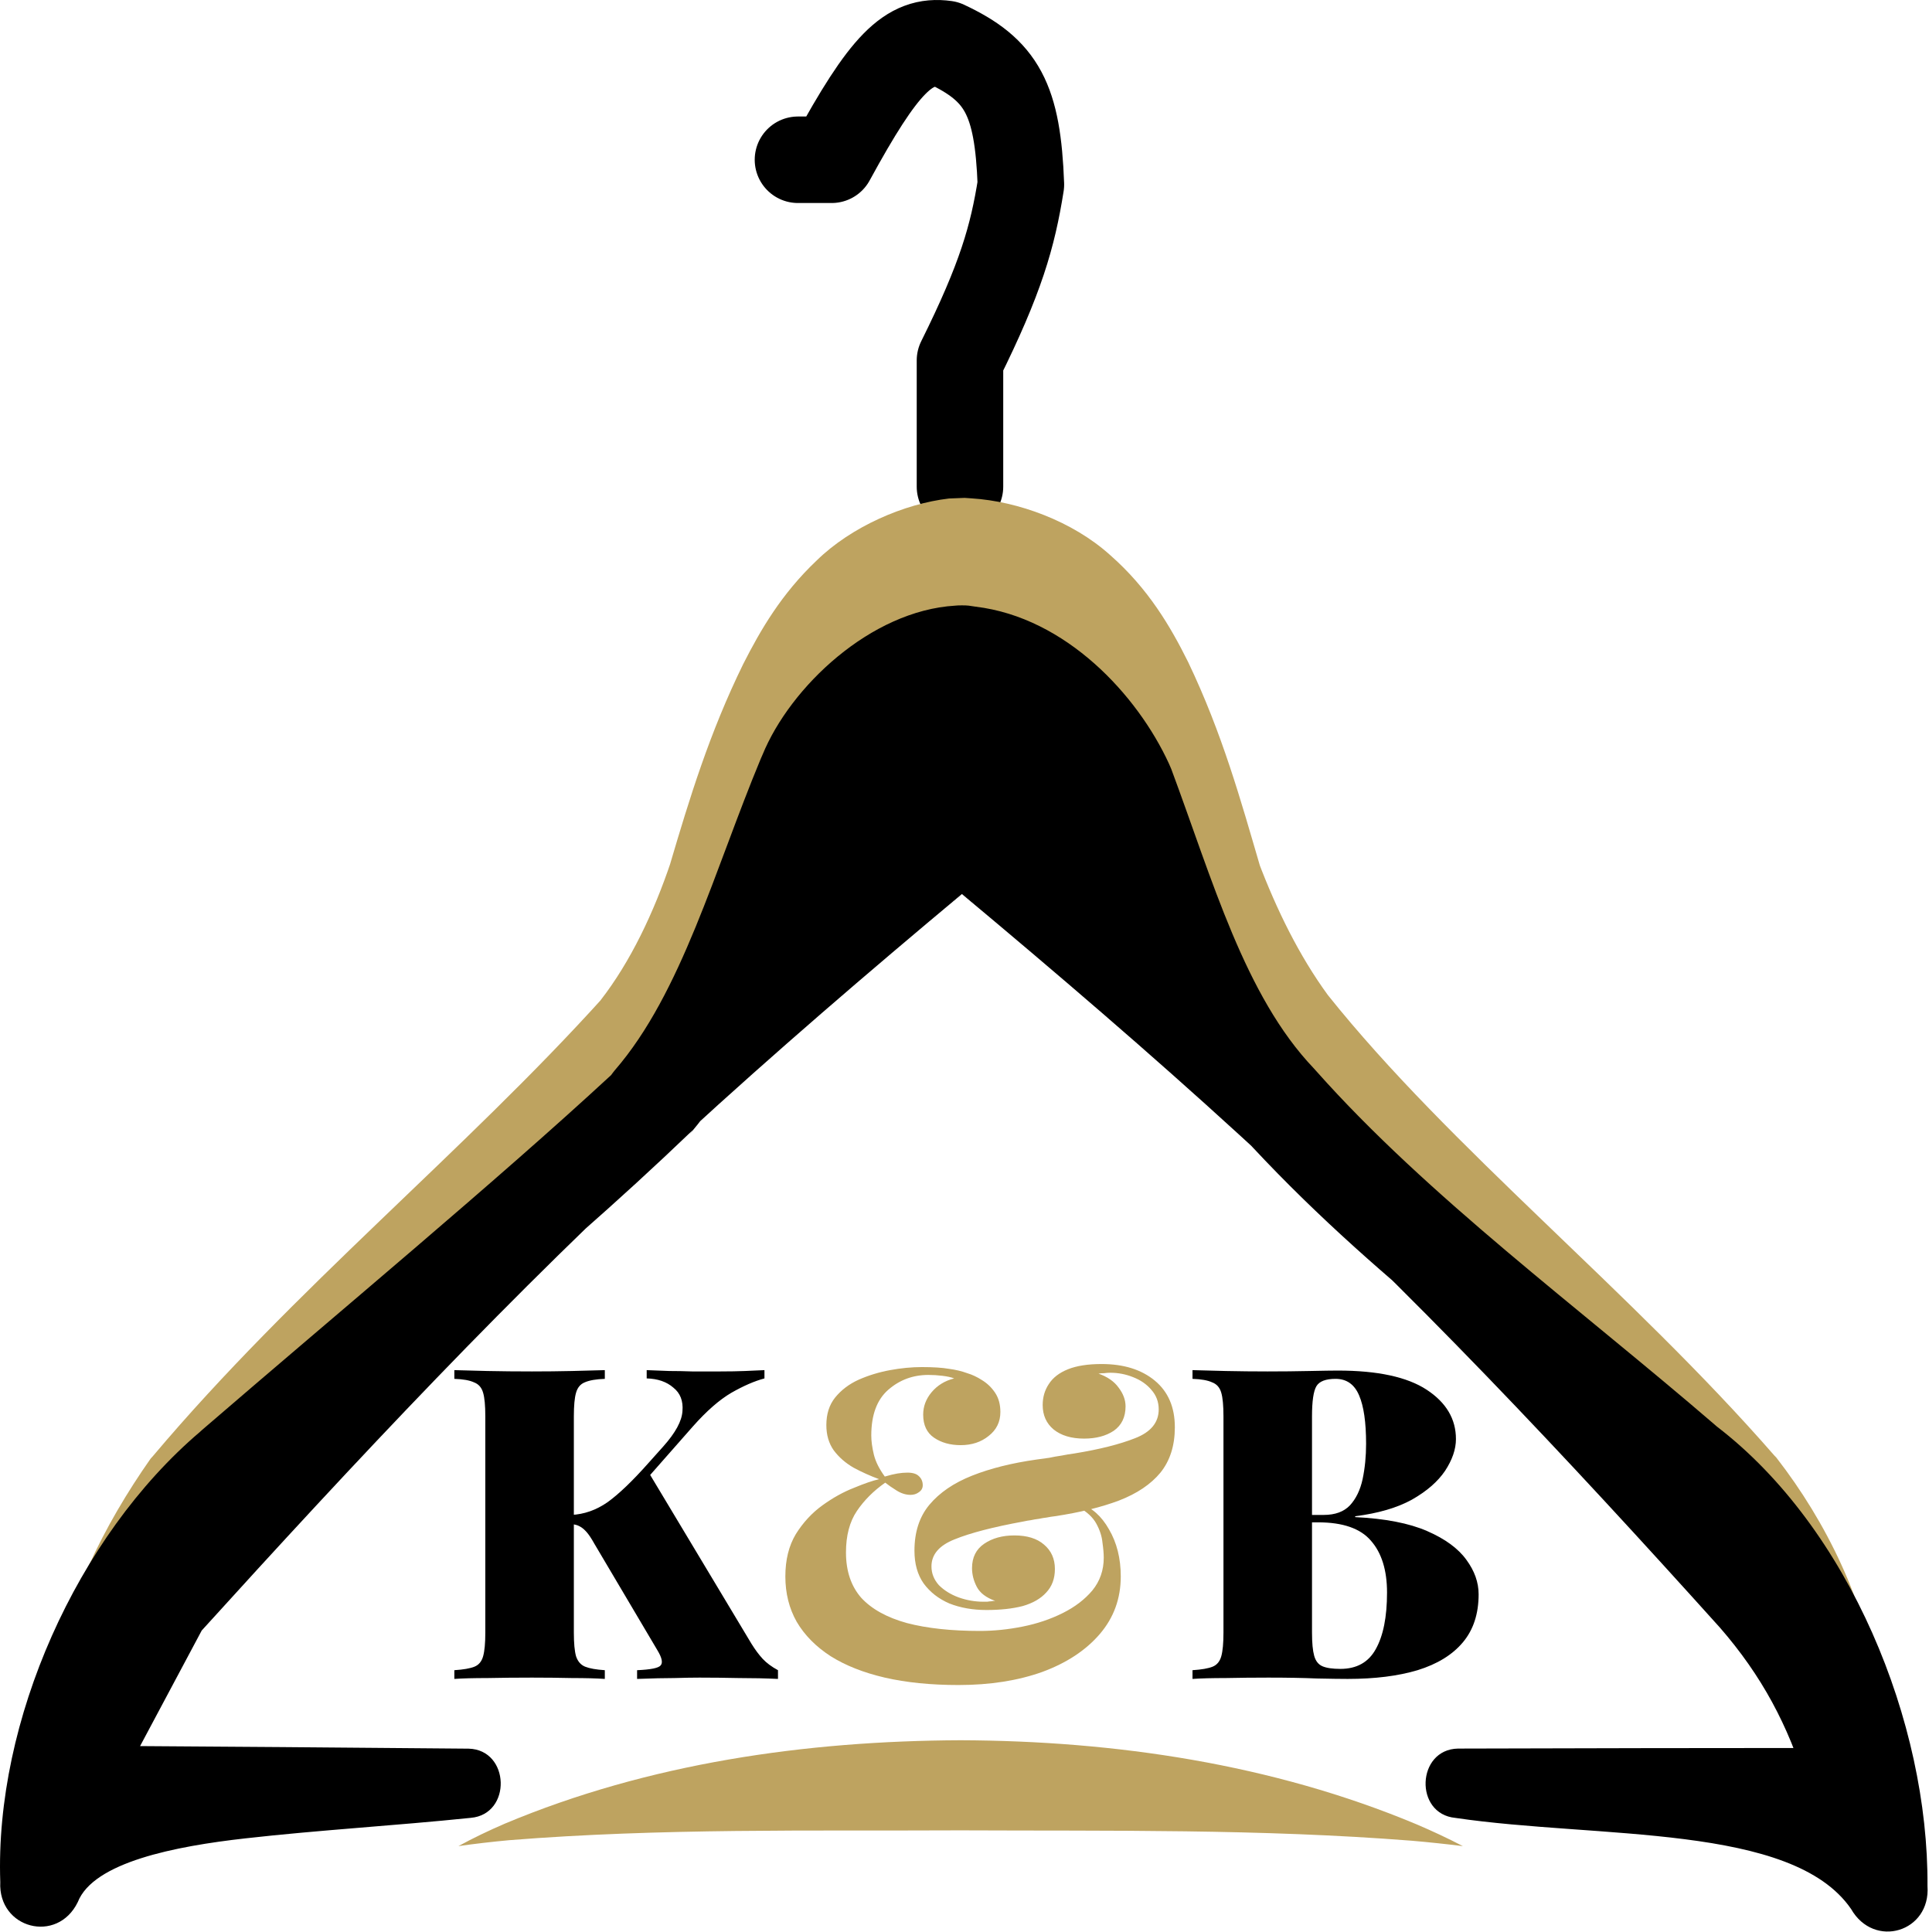
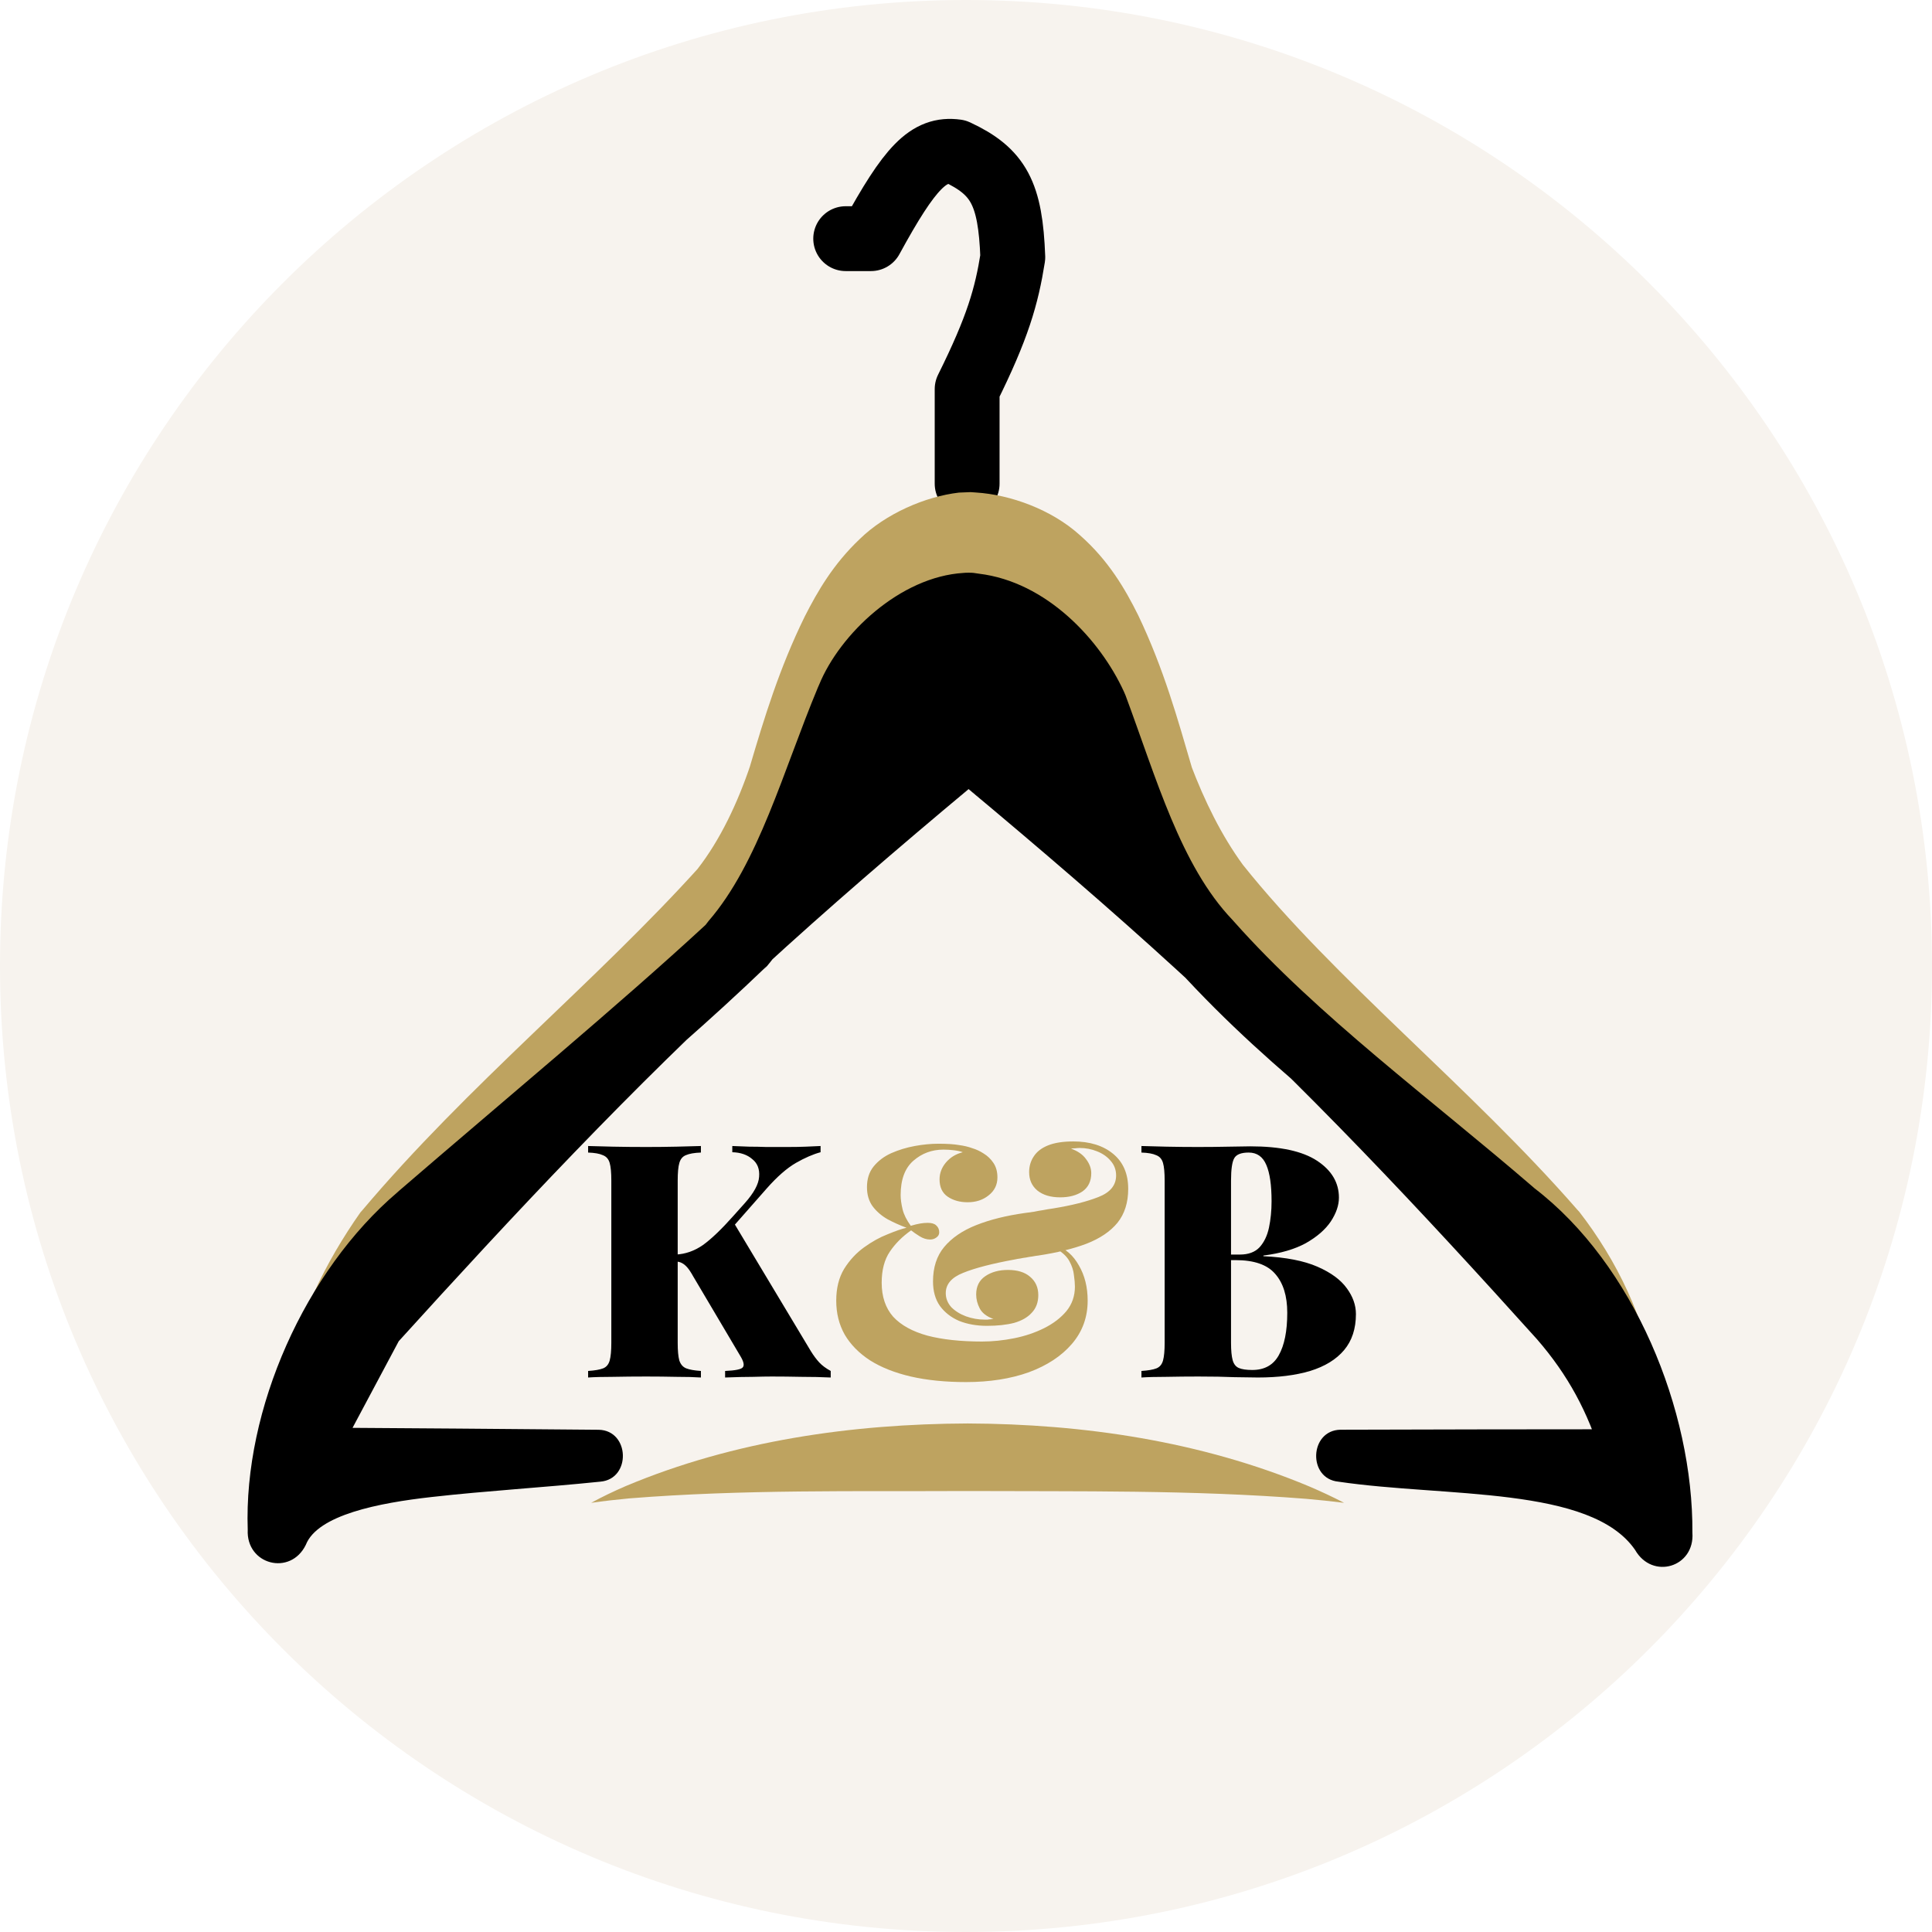
- <svg xmlns="http://www.w3.org/2000/svg" width="535" height="536" viewBox="0 0 535 536" fill="none">
-   <path d="M221.372 44.322H230.72C245.201 17.778 252.036 10.731 262.361 12.178C277.984 19.48 282.332 27.526 283.215 51.21C280.924 65.629 277.659 77.178 266.316 99.999V135.012" stroke="black" stroke-width="24" stroke-linecap="round" stroke-linejoin="round" />
-   <path d="M11.395 512.52C11.395 512.52 11.395 512.52 11.395 512.52C14.284 497.614 17.57 482.81 22.629 468.939C29.752 448.723 41.959 431.967 56.527 416.479L55.819 417.271C100.012 378.127 150.211 346.166 194.686 303.484L195.631 302.461C209.204 287.329 218.074 270.47 224.935 253.113L225.232 252.242C236.701 219.046 251.076 180.495 269.35 181.879L265.035 182.052C265.355 182.071 265.667 182.093 265.973 182.118C285.302 179.609 298.464 218.03 310.278 252.837L310.88 254.509C317.782 270.303 326.467 285.93 338.283 299.947L338.321 299.995C383.484 348.472 433.266 378.064 479.105 417.435L478.502 416.803C493.69 431.483 505.691 448.395 512.645 468.821C517.568 482.775 520.742 497.558 523.395 512.52C523.395 512.52 523.395 512.52 523.395 512.52C523.656 497.319 523.289 482.107 520.743 466.745C517.422 444.426 506.757 422.356 492.782 404.373L492.178 403.741C452.587 358.326 402.248 318.514 368.334 276.012L368.372 276.06C360.427 265.175 354.172 252.448 349.033 238.887L349.635 240.559C344.223 222.067 339.092 203.507 329.623 183.695C324.749 173.889 318.565 163.283 307.963 153.983C297.502 144.557 282.338 139.076 269.584 138.266C268.923 138.212 268.261 138.166 267.597 138.127L263.282 138.3C250.879 139.743 236.19 146.083 226.586 155.475C216.796 164.744 210.996 174.754 206.188 184.22C196.837 203.291 191.287 221.489 185.872 239.821L186.169 238.95C181.398 253.17 174.861 266.919 166.574 277.544L167.518 276.52C128.762 319.513 81.588 357.519 42.476 403.905L41.767 404.697C28.894 423.038 18.138 444.525 14.552 466.781C11.853 482.1 11.374 497.328 11.395 512.52Z" fill="#BEA360" />
-   <path d="M50.253 448.331C133.235 360.347 180.621 316.145 266.855 248.032C354.425 317.222 401.599 360.842 482.377 447.059C491.821 458.302 500.184 467.634 508.643 492.842L404.659 494.75C464.04 500.418 508.898 498.482 523.395 524C518.773 457.04 501.77 436.733 467.625 405.092C413.349 360.135 374.621 329.848 354.647 305.896C334.848 285.469 325.532 255.789 311.83 218.146C302.046 198.789 288.904 184.859 266.855 181.901C245.467 184.775 233.589 196.193 224.038 215.602C203.664 267.399 197.194 287.2 180.862 305.896C177.698 310.598 144.089 339.185 64.286 406.364C25.001 444.527 14.229 468.628 11.395 522.728C23.531 497.954 69.094 499.969 129.77 494.75L25.787 492.206L50.253 448.331Z" fill="black" />
-   <path d="M266.855 248.032C239.528 268.429 212.623 289.187 186.401 311C136.634 352.201 90.416 397.463 45.212 443.576C44.965 443.828 44.378 444.651 44.2 444.956C35.76 459.422 27.329 473.893 18.908 488.37C15.576 494.124 18.951 499.809 25.594 500.079C60.24 501.556 94.887 502.985 129.535 504.364L128.946 485.167C108.218 486.672 87.448 487.239 66.012 489.066C45.784 492.214 18.417 489.809 1.216 517.741L22.714 523.321C23.651 479.227 40.148 444.391 73.122 415.459L72.452 416.065C112.566 382.18 149.741 354.24 192.193 313.522L191.149 314.882C216.551 284.637 223.751 251.35 237.023 220.71L236.558 221.763C244.241 206.033 253.268 197.641 268.719 195.776L264.993 195.777C265.401 195.831 265.803 195.891 266.198 195.954C280.995 198.065 291.424 208.526 299.377 224.44L298.718 222.918C310.432 252.956 318.315 287.061 344.832 315.409L344.15 314.65C380.434 354.526 420.952 382.601 459.506 414.894L458.974 414.427C494.767 442.86 509.687 479.472 512.066 524.782L533.268 518.391C516.273 492.475 489.129 492.61 468.693 489.613C447.183 487.541 426.322 486.861 405.575 485.155L404.836 504.386C439.488 503.219 474.138 502.004 508.788 500.741C514.65 500.736 517.899 495.919 516.132 490.329C510.439 473.097 499.942 455.399 487.659 442.622C487.612 442.564 487.461 442.398 487.411 442.343C442.754 396.453 396.838 351.611 347.384 310.899C321.102 289.141 294.185 268.44 266.855 248.032C293.028 269.905 318.805 291.967 343.891 314.913C391.101 357.859 434.618 404.301 477.343 451.776L477.095 451.496C488.794 464.941 496.11 478.736 501.153 495.355L508.498 484.943C473.825 484.952 439.153 485.008 404.483 485.113C392.963 485.328 392.273 503.252 403.744 504.344C443.393 510.203 497.148 505.832 513.521 529.609C519.904 540.761 535.649 536.034 534.723 523.218C535.026 477.84 513.074 423.955 476.276 395.756C476.171 395.661 475.854 395.379 475.744 395.29C437.928 362.702 396.078 331.962 365.144 297.142C365.012 296.986 364.604 296.53 364.461 296.383C345.316 276.32 336.392 244.128 324.942 213.373C324.827 213.059 324.434 212.149 324.283 211.851C315.548 192.836 295.742 171.321 270.647 168.31C270.007 168.207 269.364 168.112 268.716 168.025C267.952 167.923 265.755 167.923 264.99 168.026C241.521 169.434 219.225 190.569 211.518 209.441C211.417 209.649 211.137 210.279 211.053 210.495C198.215 241.305 189.143 275.465 170.575 296.91C170.349 297.171 169.722 297.982 169.53 298.27C137.496 327.888 94.133 363.873 56.119 396.662C55.982 396.78 55.578 397.141 55.45 397.268C21.321 426.34 -1.478 477.477 0.075 522.135C-0.569 535.089 15.899 539.377 21.573 527.714C25.921 516.632 48.589 512.207 68.153 510.015C88.49 507.713 109.531 506.506 130.594 504.332C142.052 503.343 141.502 485.413 130.005 485.135C95.331 484.819 60.656 484.552 25.979 484.333L32.665 496.042C40.555 481.269 48.436 466.49 56.306 451.706L55.295 453.086C98.579 405.353 142.412 358.448 189.903 315.005C214.925 292.009 240.684 269.894 266.855 248.032ZM266.855 248.032" fill="black" />
-   <path d="M127.17 512.173C127.17 512.173 127.17 512.173 127.17 512.173C131.8 511.507 136.534 510.967 141.261 510.528C183.417 507.153 224.936 508.008 266.472 507.8C308.018 507.996 349.478 507.363 391.703 510.682C396.412 511.092 401.165 511.591 405.822 512.173C405.822 512.173 405.822 512.173 405.822 512.173C401.662 510 397.28 507.959 392.86 506.076C352.923 489.379 309.346 482.959 266.481 482.8C223.624 482.974 180.063 489.151 140.079 505.927C135.636 507.842 131.273 509.925 127.17 512.173Z" fill="#BEA360" />
-   <path d="M212.075 380.119V382.418C209.333 383.144 206.267 384.475 202.879 386.411C199.572 388.347 196.023 391.453 192.231 395.728L169.967 421.017L179.768 408.191L208.445 455.986C209.494 457.68 210.543 459.092 211.591 460.221C212.64 461.351 214.052 462.399 215.826 463.367V465.787C212.438 465.626 208.808 465.545 204.936 465.545C201.145 465.465 197.515 465.424 194.046 465.424C192.191 465.424 189.892 465.465 187.149 465.545C184.407 465.545 180.938 465.626 176.743 465.787V463.367C180.535 463.206 182.713 462.762 183.277 462.036C183.923 461.31 183.64 459.939 182.43 457.922L164.885 428.277C164.079 426.825 163.353 425.736 162.707 425.01C162.062 424.284 161.417 423.76 160.771 423.437C160.207 423.115 159.44 422.913 158.472 422.832V420.291C162.022 420.13 165.369 418.96 168.515 416.782C171.661 414.524 175.453 410.894 179.889 405.892L184.003 401.294C187.391 397.503 189.166 394.236 189.327 391.493C189.569 388.67 188.722 386.492 186.786 384.959C184.931 383.346 182.471 382.499 179.405 382.418V380.119C181.664 380.2 183.761 380.281 185.697 380.361C187.714 380.361 189.811 380.402 191.989 380.482C194.248 380.482 196.87 380.482 199.854 380.482C202.436 380.482 204.694 380.442 206.63 380.361C208.647 380.281 210.462 380.2 212.075 380.119ZM167.789 380.119V382.539C165.369 382.62 163.514 382.943 162.223 383.507C161.013 383.991 160.207 384.959 159.803 386.411C159.4 387.783 159.198 389.961 159.198 392.945V452.961C159.198 455.865 159.4 458.043 159.803 459.495C160.287 460.947 161.134 461.915 162.344 462.399C163.554 462.883 165.369 463.206 167.789 463.367V465.787C165.45 465.626 162.425 465.545 158.714 465.545C155.084 465.465 151.374 465.424 147.582 465.424C143.226 465.424 139.112 465.465 135.24 465.545C131.449 465.545 128.384 465.626 126.044 465.787V463.367C128.545 463.206 130.4 462.883 131.61 462.399C132.82 461.915 133.627 460.947 134.03 459.495C134.434 458.043 134.635 455.865 134.635 452.961V392.945C134.635 389.961 134.434 387.783 134.03 386.411C133.627 384.959 132.78 383.991 131.489 383.507C130.279 382.943 128.464 382.62 126.044 382.539V380.119C128.384 380.2 131.449 380.281 135.24 380.361C139.112 380.442 143.226 380.482 147.582 380.482C151.374 380.482 155.084 380.442 158.714 380.361C162.425 380.281 165.45 380.2 167.789 380.119ZM330.823 380.119C333.162 380.2 336.227 380.281 340.019 380.361C343.891 380.442 347.763 380.482 351.635 380.482C355.668 380.482 359.54 380.442 363.251 380.361C366.961 380.281 369.583 380.24 371.116 380.24C382.167 380.24 390.395 382.015 395.8 385.564C401.204 389.114 403.907 393.671 403.907 399.237C403.907 402.061 402.898 405.005 400.882 408.07C398.865 411.055 395.8 413.717 391.686 416.056C387.572 418.315 382.328 419.848 375.956 420.654V420.896C384.264 421.3 390.919 422.59 395.921 424.768C400.922 426.946 404.552 429.608 406.811 432.754C409.069 435.82 410.199 439.006 410.199 442.313C410.199 447.718 408.747 452.155 405.843 455.623C402.939 459.092 398.744 461.673 393.259 463.367C387.854 464.981 381.401 465.787 373.899 465.787C371.963 465.787 369.099 465.747 365.308 465.666C361.597 465.505 357.12 465.424 351.877 465.424C347.843 465.424 343.891 465.465 340.019 465.545C336.227 465.545 333.162 465.626 330.823 465.787V463.367C333.323 463.206 335.179 462.883 336.389 462.399C337.599 461.915 338.405 460.947 338.809 459.495C339.212 458.043 339.414 455.865 339.414 452.961V392.945C339.414 389.961 339.212 387.783 338.809 386.411C338.405 384.959 337.558 383.991 336.268 383.507C335.058 382.943 333.243 382.62 330.823 382.539V380.119ZM370.511 382.539C367.768 382.539 365.993 383.225 365.187 384.596C364.38 385.968 363.977 388.751 363.977 392.945V452.961C363.977 455.785 364.178 457.922 364.582 459.374C364.985 460.826 365.751 461.794 366.881 462.278C368.01 462.762 369.664 463.004 371.842 463.004C376.359 463.004 379.626 461.189 381.643 457.559C383.74 453.849 384.789 448.605 384.789 441.829C384.789 435.618 383.296 430.818 380.312 427.43C377.408 424.042 372.527 422.348 365.671 422.348H356.838C356.838 422.348 356.838 422.026 356.838 421.38C356.838 420.654 356.838 420.291 356.838 420.291H367.244C370.39 420.291 372.81 419.404 374.504 417.629C376.198 415.774 377.367 413.354 378.013 410.369C378.658 407.304 378.981 404.037 378.981 400.568C378.981 394.599 378.335 390.122 377.045 387.137C375.754 384.072 373.576 382.539 370.511 382.539Z" fill="black" />
-   <path d="M255.745 379.272C258.891 379.272 261.392 379.434 263.247 379.756C265.102 379.998 266.796 380.402 268.329 380.966C269.7 381.37 271.072 382.015 272.443 382.902C273.895 383.79 275.105 384.959 276.073 386.411C277.041 387.863 277.525 389.638 277.525 391.735C277.525 394.478 276.436 396.696 274.258 398.39C272.161 400.084 269.579 400.931 266.514 400.931C263.61 400.931 261.15 400.246 259.133 398.874C257.116 397.503 256.108 395.365 256.108 392.461C256.108 390.203 256.874 388.146 258.407 386.29C260.02 384.354 262.118 383.064 264.699 382.418C263.892 382.096 262.803 381.854 261.432 381.692C260.141 381.531 258.851 381.45 257.56 381.45C253.285 381.45 249.574 382.822 246.428 385.564C243.282 388.307 241.709 392.542 241.709 398.269C241.709 399.802 241.951 401.577 242.435 403.593C242.919 405.529 243.927 407.546 245.46 409.643C246.831 409.24 248.001 408.958 248.969 408.796C249.937 408.635 250.865 408.554 251.752 408.554C253.204 408.554 254.253 408.877 254.898 409.522C255.624 410.168 255.987 411.015 255.987 412.063C255.987 412.87 255.624 413.515 254.898 413.999C254.253 414.483 253.486 414.725 252.599 414.725C251.308 414.725 250.018 414.322 248.727 413.515C247.436 412.709 246.388 411.983 245.581 411.337C242.354 413.596 239.733 416.218 237.716 419.202C235.699 422.187 234.691 426.019 234.691 430.697C234.691 435.86 236.103 440.055 238.926 443.281C241.83 446.427 246.065 448.767 251.631 450.299C257.197 451.751 263.933 452.477 271.838 452.477C275.71 452.477 279.663 452.074 283.696 451.267C287.729 450.461 291.44 449.21 294.828 447.516C298.216 445.822 300.959 443.725 303.056 441.224C305.153 438.643 306.202 435.618 306.202 432.149C306.202 431.02 306.081 429.608 305.839 427.914C305.678 426.22 305.113 424.486 304.145 422.711C303.177 420.937 301.523 419.404 299.184 418.113L299.547 417.145C302.854 418.194 305.557 420.574 307.654 424.284C309.832 427.995 310.921 432.351 310.921 437.352C310.921 443.483 308.985 448.807 305.113 453.324C301.241 457.842 295.917 461.351 289.141 463.851C282.365 466.271 274.621 467.481 265.909 467.481C258.246 467.481 251.429 466.796 245.46 465.424C239.571 464.053 234.57 462.077 230.456 459.495C226.342 456.833 223.196 453.647 221.018 449.936C218.921 446.226 217.872 442.031 217.872 437.352C217.872 432.754 218.84 428.842 220.776 425.615C222.793 422.389 225.253 419.727 228.157 417.629C231.061 415.532 233.965 413.919 236.869 412.789C239.773 411.579 242.112 410.773 243.887 410.369C241.467 409.482 239.128 408.433 236.869 407.223C234.61 405.933 232.755 404.319 231.303 402.383C229.932 400.447 229.246 398.108 229.246 395.365C229.246 392.3 230.053 389.759 231.666 387.742C233.36 385.645 235.538 383.991 238.2 382.781C240.943 381.571 243.847 380.684 246.912 380.119C249.977 379.555 252.922 379.272 255.745 379.272ZM305.597 378.425C311.728 378.425 316.648 379.958 320.359 383.023C324.07 386.089 325.925 390.404 325.925 395.97C325.925 401.052 324.594 405.247 321.932 408.554C319.27 411.781 315.438 414.362 310.437 416.298C305.516 418.154 299.587 419.606 292.65 420.654C291.924 420.735 291.158 420.856 290.351 421.017C289.625 421.098 288.899 421.219 288.173 421.38C287.447 421.461 286.721 421.582 285.995 421.743C285.35 421.824 284.664 421.945 283.938 422.106C275.549 423.639 269.176 425.293 264.82 427.067C260.545 428.761 258.407 431.262 258.407 434.569C258.407 436.505 259.093 438.24 260.464 439.772C261.916 441.224 263.731 442.354 265.909 443.16C268.168 443.967 270.467 444.37 272.806 444.37C273.209 444.37 273.572 444.37 273.895 444.37C274.298 444.29 274.661 444.249 274.984 444.249C275.387 444.169 275.75 444.128 276.073 444.128C273.572 443.241 271.878 441.95 270.991 440.256C270.104 438.562 269.66 436.828 269.66 435.053C269.66 432.069 270.789 429.81 273.048 428.277C275.307 426.745 278.09 425.978 281.397 425.978C284.946 425.978 287.689 426.825 289.625 428.519C291.642 430.213 292.65 432.472 292.65 435.295C292.65 437.957 291.843 440.135 290.23 441.829C288.697 443.523 286.519 444.774 283.696 445.58C280.873 446.306 277.525 446.669 273.653 446.669C269.862 446.669 266.433 446.064 263.368 444.854C260.383 443.564 258.004 441.708 256.229 439.288C254.535 436.868 253.688 433.843 253.688 430.213C253.688 425.051 255.059 420.816 257.802 417.508C260.625 414.12 264.578 411.418 269.66 409.401C274.742 407.385 280.711 405.892 287.568 404.924C288.778 404.763 289.948 404.602 291.077 404.44C292.206 404.198 293.336 403.997 294.465 403.835C295.675 403.593 296.885 403.392 298.095 403.23C305.032 402.101 310.639 400.689 314.914 398.995C319.27 397.301 321.448 394.639 321.448 391.009C321.448 388.912 320.762 387.097 319.391 385.564C318.1 384.032 316.406 382.862 314.309 382.055C312.292 381.249 310.195 380.845 308.017 380.845C307.452 380.845 306.888 380.886 306.323 380.966C305.758 380.966 305.234 381.007 304.75 381.087C307.251 381.975 309.106 383.265 310.316 384.959C311.607 386.653 312.252 388.388 312.252 390.162C312.252 393.147 311.163 395.406 308.985 396.938C306.807 398.39 304.064 399.116 300.757 399.116C297.208 399.116 294.384 398.269 292.287 396.575C290.27 394.881 289.262 392.623 289.262 389.799C289.262 387.621 289.827 385.685 290.956 383.991C292.085 382.217 293.86 380.845 296.28 379.877C298.7 378.909 301.806 378.425 305.597 378.425Z" fill="#BEA360" />
+ <svg xmlns="http://www.w3.org/2000/svg" width="715" height="715" viewBox="0 0 715 715" fill="none">
+   <circle cx="357.5" cy="357.5" r="357.5" fill="#F7F3EE" />
+   <path d="M312.978 88.322H322.326C336.806 61.779 343.641 54.731 353.966 56.179C369.59 63.48 373.937 71.526 374.82 95.21C372.529 109.629 369.265 121.178 357.921 143.999V179.013" stroke="black" stroke-width="24" stroke-linecap="round" stroke-linejoin="round" />
+   <path d="M103 556.52C103 556.52 103 556.52 103 556.52C105.889 541.614 109.176 526.81 114.234 512.939C121.358 492.723 133.564 475.967 148.133 460.48L147.424 461.272C191.618 422.128 241.816 390.166 286.292 347.485L287.236 346.461C300.809 331.329 309.679 314.471 316.541 297.113L316.837 296.243C328.307 263.047 342.681 224.495 360.955 225.879L356.64 226.052C356.96 226.071 357.273 226.093 357.578 226.118C376.908 223.609 390.069 262.03 401.883 296.837L402.485 298.51C409.388 314.303 418.073 329.93 429.888 343.948L429.926 343.996C475.089 392.472 524.871 422.064 570.711 461.435L570.107 460.804C585.295 475.483 597.296 492.395 604.25 512.821C609.174 526.776 612.347 541.558 615 556.52C615 556.52 615 556.52 615 556.52C615.262 541.319 614.895 526.108 612.348 510.745C609.027 488.426 598.362 466.357 584.387 448.373L583.784 447.742C544.192 402.326 493.854 362.515 459.939 320.012L459.977 320.06C452.032 309.175 445.778 296.448 440.638 282.887L441.24 284.559C435.829 266.067 430.698 247.507 421.228 227.695C416.355 217.889 410.17 207.283 399.568 197.984C389.107 188.558 373.943 183.076 361.189 182.267C360.529 182.212 359.867 182.166 359.202 182.127L354.887 182.3C342.485 183.744 327.795 190.083 318.191 199.476C308.401 208.745 302.602 218.754 297.794 228.22C288.442 247.292 282.893 265.489 277.478 283.821L277.774 282.951C273.003 297.171 266.467 310.919 258.179 321.544L259.124 320.52C220.367 363.513 173.193 401.519 134.082 447.905L133.373 448.697C120.499 467.039 109.743 488.525 106.158 510.781C103.459 526.101 102.98 541.328 103 556.52Z" fill="#BEA360" />
+   <path d="M141.859 492.331C224.84 404.347 272.226 360.146 358.46 292.032C446.03 361.222 493.205 404.842 573.982 491.06C583.426 502.302 591.79 511.634 600.248 536.842L496.265 538.75C555.645 544.418 600.504 542.482 615 568C610.378 501.04 593.375 480.733 559.23 449.092C504.955 404.135 466.227 373.848 446.252 349.896C426.453 329.469 417.137 299.789 403.436 262.146C393.652 242.79 380.509 228.859 358.46 225.901C337.073 228.775 325.195 240.193 315.644 259.603C295.269 311.4 288.8 331.2 272.467 349.896C269.303 354.598 235.695 383.185 155.891 450.364C116.606 488.527 105.834 512.628 103 566.728C115.137 541.954 160.7 543.969 221.375 538.75L117.392 536.206L141.859 492.331Z" fill="black" />
+   <path d="M358.46 292.032C331.134 312.429 304.228 333.187 278.007 355C228.239 396.202 182.022 441.464 136.817 487.576C136.57 487.828 135.984 488.652 135.806 488.956C127.365 503.422 118.934 517.894 110.514 532.371C107.181 538.124 110.556 543.809 117.2 544.08C151.845 545.557 186.492 546.985 221.14 548.365L220.551 529.168C199.823 530.672 179.054 531.24 157.617 533.066C137.389 536.214 110.023 533.809 92.821 561.742L114.319 567.321C115.257 523.228 131.754 488.391 164.727 459.46L164.058 460.065C204.171 426.18 241.346 398.24 283.799 357.522L282.754 358.882C308.156 328.637 315.357 295.35 328.629 264.71L328.164 265.763C335.847 250.033 344.873 241.641 360.325 239.777L356.599 239.777C357.006 239.832 357.408 239.891 357.804 239.955C372.601 242.066 383.03 252.526 390.983 268.441L390.324 266.919C402.037 296.957 409.921 331.061 436.438 359.409L435.755 358.65C472.039 398.527 512.558 426.601 551.112 458.894L550.579 458.428C586.373 486.86 601.292 523.473 603.672 568.782L624.873 562.391C607.878 536.476 580.735 536.61 560.298 533.614C538.789 531.542 517.928 530.862 497.181 529.156L496.442 548.386C531.093 547.219 565.743 546.004 600.393 544.741C606.256 544.737 609.504 539.919 607.738 534.329C602.045 517.097 591.547 499.4 579.264 486.623C579.217 486.564 579.067 486.399 579.016 486.343C534.359 440.453 488.444 395.612 438.989 354.9C412.707 333.142 385.79 312.441 358.46 292.032C384.633 313.905 410.41 335.967 435.497 358.913C482.706 401.86 526.223 448.302 568.948 495.776L568.7 495.496C580.4 508.942 587.715 522.736 592.759 539.355L600.103 528.944C565.431 528.952 530.759 529.009 496.088 529.114C484.568 529.328 483.879 547.253 495.349 548.344C534.998 554.203 588.753 549.832 605.127 573.609C611.509 584.762 627.254 580.035 626.328 567.218C626.632 521.84 604.679 467.955 567.882 439.757C567.777 439.661 567.459 439.38 567.349 439.29C529.534 406.702 487.683 375.962 456.749 341.143C456.617 340.986 456.21 340.53 456.067 340.384C436.921 320.32 427.997 288.128 416.548 257.373C416.433 257.06 416.04 256.149 415.889 255.851C407.154 236.836 387.347 215.321 362.252 212.31C361.613 212.207 360.969 212.113 360.322 212.026C359.557 211.923 357.36 211.923 356.596 212.026C333.126 213.434 310.831 234.569 303.124 253.442C303.022 253.649 302.743 254.28 302.659 254.495C289.82 285.306 280.749 319.465 262.181 340.91C261.954 341.172 261.327 341.982 261.136 342.27C229.102 371.889 185.739 407.873 147.725 440.663C147.587 440.78 147.184 441.141 147.055 441.268C112.927 470.34 90.127 521.477 91.681 566.135C91.037 579.089 107.504 583.377 113.179 571.715C117.527 560.632 140.195 556.208 159.759 554.015C180.095 551.714 201.137 550.506 222.199 548.332C233.657 547.343 233.107 529.413 221.61 529.135C186.936 528.819 152.261 528.552 117.585 528.333L124.271 540.042C132.161 525.269 140.041 510.491 147.912 495.707L146.9 497.086C190.184 449.353 234.017 402.449 281.508 359.005C306.531 336.009 332.29 313.894 358.46 292.032ZM358.46 292.032" fill="black" />
+   <path d="M218.775 556.173C218.775 556.173 218.775 556.173 218.775 556.173C223.406 555.507 228.139 554.968 232.866 554.528C275.022 551.154 316.542 552.008 358.077 551.8C399.623 551.997 441.084 551.363 483.309 554.683C488.018 555.092 492.771 555.591 497.427 556.173C497.427 556.173 497.427 556.173 497.427 556.173C493.268 554 488.886 551.959 484.466 550.076C444.529 533.38 400.951 526.959 358.086 526.8C315.23 526.974 271.669 533.151 231.685 549.927C227.242 551.842 222.879 553.925 218.775 556.173Z" fill="#BEA360" />
+   <path d="M303.681 424.12V426.419C300.938 427.145 297.873 428.476 294.485 430.412C291.177 432.348 287.628 435.453 283.837 439.729L261.573 465.018L271.374 452.192L300.051 499.987C301.099 501.681 302.148 503.092 303.197 504.222C304.245 505.351 305.657 506.4 307.432 507.368V509.788C304.044 509.626 300.414 509.546 296.542 509.546C292.75 509.465 289.12 509.425 285.652 509.425C283.796 509.425 281.497 509.465 278.755 509.546C276.012 509.546 272.543 509.626 268.349 509.788V507.368C272.14 507.206 274.318 506.763 274.883 506.037C275.528 505.311 275.246 503.939 274.036 501.923L256.491 472.278C255.684 470.826 254.958 469.737 254.313 469.011C253.667 468.285 253.022 467.76 252.377 467.438C251.812 467.115 251.046 466.913 250.078 466.833V464.292C253.627 464.13 256.975 462.961 260.121 460.783C263.267 458.524 267.058 454.894 271.495 449.893L275.609 445.295C278.997 441.503 280.771 438.236 280.933 435.494C281.175 432.67 280.328 430.492 278.392 428.96C276.536 427.346 274.076 426.499 271.011 426.419V424.12C273.269 424.2 275.367 424.281 277.303 424.362C279.319 424.362 281.417 424.402 283.595 424.483C285.853 424.483 288.475 424.483 291.46 424.483C294.041 424.483 296.3 424.442 298.236 424.362C300.252 424.281 302.067 424.2 303.681 424.12ZM259.395 424.12V426.54C256.975 426.62 255.119 426.943 253.829 427.508C252.619 427.992 251.812 428.96 251.409 430.412C251.005 431.783 250.804 433.961 250.804 436.946V496.962C250.804 499.866 251.005 502.044 251.409 503.496C251.893 504.948 252.74 505.916 253.95 506.4C255.16 506.884 256.975 507.206 259.395 507.368V509.788C257.055 509.626 254.03 509.546 250.32 509.546C246.69 509.465 242.979 509.425 239.188 509.425C234.832 509.425 230.718 509.465 226.846 509.546C223.054 509.546 219.989 509.626 217.65 509.788V507.368C220.15 507.206 222.006 506.884 223.216 506.4C224.426 505.916 225.232 504.948 225.636 503.496C226.039 502.044 226.241 499.866 226.241 496.962V436.946C226.241 433.961 226.039 431.783 225.636 430.412C225.232 428.96 224.385 427.992 223.095 427.508C221.885 426.943 220.07 426.62 217.65 426.54V424.12C219.989 424.2 223.054 424.281 226.846 424.362C230.718 424.442 234.832 424.483 239.188 424.483C242.979 424.483 246.69 424.442 250.32 424.362C254.03 424.281 257.055 424.2 259.395 424.12ZM422.428 424.12C424.767 424.2 427.833 424.281 431.624 424.362C435.496 424.442 439.368 424.483 443.24 424.483C447.273 424.483 451.145 424.442 454.856 424.362C458.567 424.281 461.188 424.241 462.721 424.241C473.772 424.241 482 426.015 487.405 429.565C492.81 433.114 495.512 437.672 495.512 443.238C495.512 446.061 494.504 449.005 492.487 452.071C490.47 455.055 487.405 457.717 483.291 460.057C479.177 462.315 473.934 463.848 467.561 464.655V464.897C475.87 465.3 482.525 466.591 487.526 468.769C492.527 470.947 496.157 473.609 498.416 476.755C500.675 479.82 501.804 483.006 501.804 486.314C501.804 491.718 500.352 496.155 497.448 499.624C494.544 503.092 490.349 505.674 484.864 507.368C479.459 508.981 473.006 509.788 465.504 509.788C463.568 509.788 460.704 509.747 456.913 509.667C453.202 509.505 448.725 509.425 443.482 509.425C439.449 509.425 435.496 509.465 431.624 509.546C427.833 509.546 424.767 509.626 422.428 509.788V507.368C424.929 507.206 426.784 506.884 427.994 506.4C429.204 505.916 430.011 504.948 430.414 503.496C430.817 502.044 431.019 499.866 431.019 496.962V436.946C431.019 433.961 430.817 431.783 430.414 430.412C430.011 428.96 429.164 427.992 427.873 427.508C426.663 426.943 424.848 426.62 422.428 426.54V424.12ZM462.116 426.54C459.373 426.54 457.599 427.225 456.792 428.597C455.985 429.968 455.582 432.751 455.582 436.946V496.962C455.582 499.785 455.784 501.923 456.187 503.375C456.59 504.827 457.357 505.795 458.486 506.279C459.615 506.763 461.269 507.005 463.447 507.005C467.964 507.005 471.231 505.19 473.248 501.56C475.345 497.849 476.394 492.606 476.394 485.83C476.394 479.618 474.902 474.819 471.917 471.431C469.013 468.043 464.133 466.349 457.276 466.349H448.443C448.443 466.349 448.443 466.026 448.443 465.381C448.443 464.655 448.443 464.292 448.443 464.292H458.849C461.995 464.292 464.415 463.404 466.109 461.63C467.803 459.774 468.973 457.354 469.618 454.37C470.263 451.304 470.586 448.037 470.586 444.569C470.586 438.599 469.941 434.122 468.65 431.138C467.359 428.072 465.181 426.54 462.116 426.54Z" fill="black" />
+   <path d="M347.35 423.273C350.496 423.273 352.997 423.434 354.852 423.757C356.708 423.999 358.402 424.402 359.934 424.967C361.306 425.37 362.677 426.015 364.048 426.903C365.5 427.79 366.71 428.96 367.678 430.412C368.646 431.864 369.13 433.638 369.13 435.736C369.13 438.478 368.041 440.697 365.863 442.391C363.766 444.085 361.185 444.932 358.119 444.932C355.215 444.932 352.755 444.246 350.738 442.875C348.722 441.503 347.713 439.366 347.713 436.462C347.713 434.203 348.48 432.146 350.012 430.291C351.626 428.355 353.723 427.064 356.304 426.419C355.498 426.096 354.409 425.854 353.037 425.693C351.747 425.531 350.456 425.451 349.165 425.451C344.89 425.451 341.179 426.822 338.033 429.565C334.887 432.307 333.314 436.542 333.314 442.27C333.314 443.802 333.556 445.577 334.04 447.594C334.524 449.53 335.533 451.546 337.065 453.644C338.437 453.24 339.606 452.958 340.574 452.797C341.542 452.635 342.47 452.555 343.357 452.555C344.809 452.555 345.858 452.877 346.503 453.523C347.229 454.168 347.592 455.015 347.592 456.064C347.592 456.87 347.229 457.516 346.503 458C345.858 458.484 345.092 458.726 344.204 458.726C342.914 458.726 341.623 458.322 340.332 457.516C339.042 456.709 337.993 455.983 337.186 455.338C333.96 457.596 331.338 460.218 329.321 463.203C327.305 466.187 326.296 470.019 326.296 474.698C326.296 479.86 327.708 484.055 330.531 487.282C333.435 490.428 337.67 492.767 343.236 494.3C348.802 495.752 355.538 496.478 363.443 496.478C367.315 496.478 371.268 496.074 375.301 495.268C379.335 494.461 383.045 493.211 386.433 491.517C389.821 489.823 392.564 487.725 394.661 485.225C396.759 482.643 397.807 479.618 397.807 476.15C397.807 475.02 397.686 473.609 397.444 471.915C397.283 470.221 396.718 468.486 395.75 466.712C394.782 464.937 393.129 463.404 390.789 462.114L391.152 461.146C394.46 462.194 397.162 464.574 399.259 468.285C401.437 471.995 402.526 476.351 402.526 481.353C402.526 487.483 400.59 492.807 396.718 497.325C392.846 501.842 387.522 505.351 380.746 507.852C373.97 510.272 366.226 511.482 357.514 511.482C349.851 511.482 343.035 510.796 337.065 509.425C331.177 508.053 326.175 506.077 322.061 503.496C317.947 500.834 314.801 497.647 312.623 493.937C310.526 490.226 309.477 486.031 309.477 481.353C309.477 476.755 310.445 472.842 312.381 469.616C314.398 466.389 316.858 463.727 319.762 461.63C322.666 459.532 325.57 457.919 328.474 456.79C331.378 455.58 333.718 454.773 335.492 454.37C333.072 453.482 330.733 452.434 328.474 451.224C326.216 449.933 324.36 448.32 322.908 446.384C321.537 444.448 320.851 442.108 320.851 439.366C320.851 436.3 321.658 433.759 323.271 431.743C324.965 429.645 327.143 427.992 329.805 426.782C332.548 425.572 335.452 424.684 338.517 424.12C341.583 423.555 344.527 423.273 347.35 423.273ZM397.202 422.426C403.333 422.426 408.254 423.958 411.964 427.024C415.675 430.089 417.53 434.405 417.53 439.971C417.53 445.053 416.199 449.247 413.537 452.555C410.875 455.781 407.044 458.363 402.042 460.299C397.122 462.154 391.193 463.606 384.255 464.655C383.529 464.735 382.763 464.856 381.956 465.018C381.23 465.098 380.504 465.219 379.778 465.381C379.052 465.461 378.326 465.582 377.6 465.744C376.955 465.824 376.269 465.945 375.543 466.107C367.154 467.639 360.781 469.293 356.425 471.068C352.15 472.762 350.012 475.262 350.012 478.57C350.012 480.506 350.698 482.24 352.069 483.773C353.521 485.225 355.336 486.354 357.514 487.161C359.773 487.967 362.072 488.371 364.411 488.371C364.815 488.371 365.178 488.371 365.5 488.371C365.904 488.29 366.267 488.25 366.589 488.25C366.993 488.169 367.356 488.129 367.678 488.129C365.178 487.241 363.484 485.951 362.596 484.257C361.709 482.563 361.265 480.828 361.265 479.054C361.265 476.069 362.395 473.81 364.653 472.278C366.912 470.745 369.695 469.979 373.002 469.979C376.552 469.979 379.294 470.826 381.23 472.52C383.247 474.214 384.255 476.472 384.255 479.296C384.255 481.958 383.449 484.136 381.835 485.83C380.303 487.524 378.125 488.774 375.301 489.581C372.478 490.307 369.13 490.67 365.258 490.67C361.467 490.67 358.039 490.065 354.973 488.855C351.989 487.564 349.609 485.709 347.834 483.289C346.14 480.869 345.293 477.844 345.293 474.214C345.293 469.051 346.665 464.816 349.407 461.509C352.231 458.121 356.183 455.418 361.265 453.402C366.347 451.385 372.317 449.893 379.173 448.925C380.383 448.763 381.553 448.602 382.682 448.441C383.812 448.199 384.941 447.997 386.07 447.836C387.28 447.594 388.49 447.392 389.7 447.231C396.638 446.101 402.244 444.69 406.519 442.996C410.875 441.302 413.053 438.64 413.053 435.01C413.053 432.912 412.368 431.097 410.996 429.565C409.706 428.032 408.012 426.862 405.914 426.056C403.898 425.249 401.8 424.846 399.622 424.846C399.058 424.846 398.493 424.886 397.928 424.967C397.364 424.967 396.839 425.007 396.355 425.088C398.856 425.975 400.711 427.266 401.921 428.96C403.212 430.654 403.857 432.388 403.857 434.163C403.857 437.147 402.768 439.406 400.59 440.939C398.412 442.391 395.67 443.117 392.362 443.117C388.813 443.117 385.99 442.27 383.892 440.576C381.876 438.882 380.867 436.623 380.867 433.8C380.867 431.622 381.432 429.686 382.561 427.992C383.691 426.217 385.465 424.846 387.885 423.878C390.305 422.91 393.411 422.426 397.202 422.426Z" fill="#BEA360" />
</svg>
